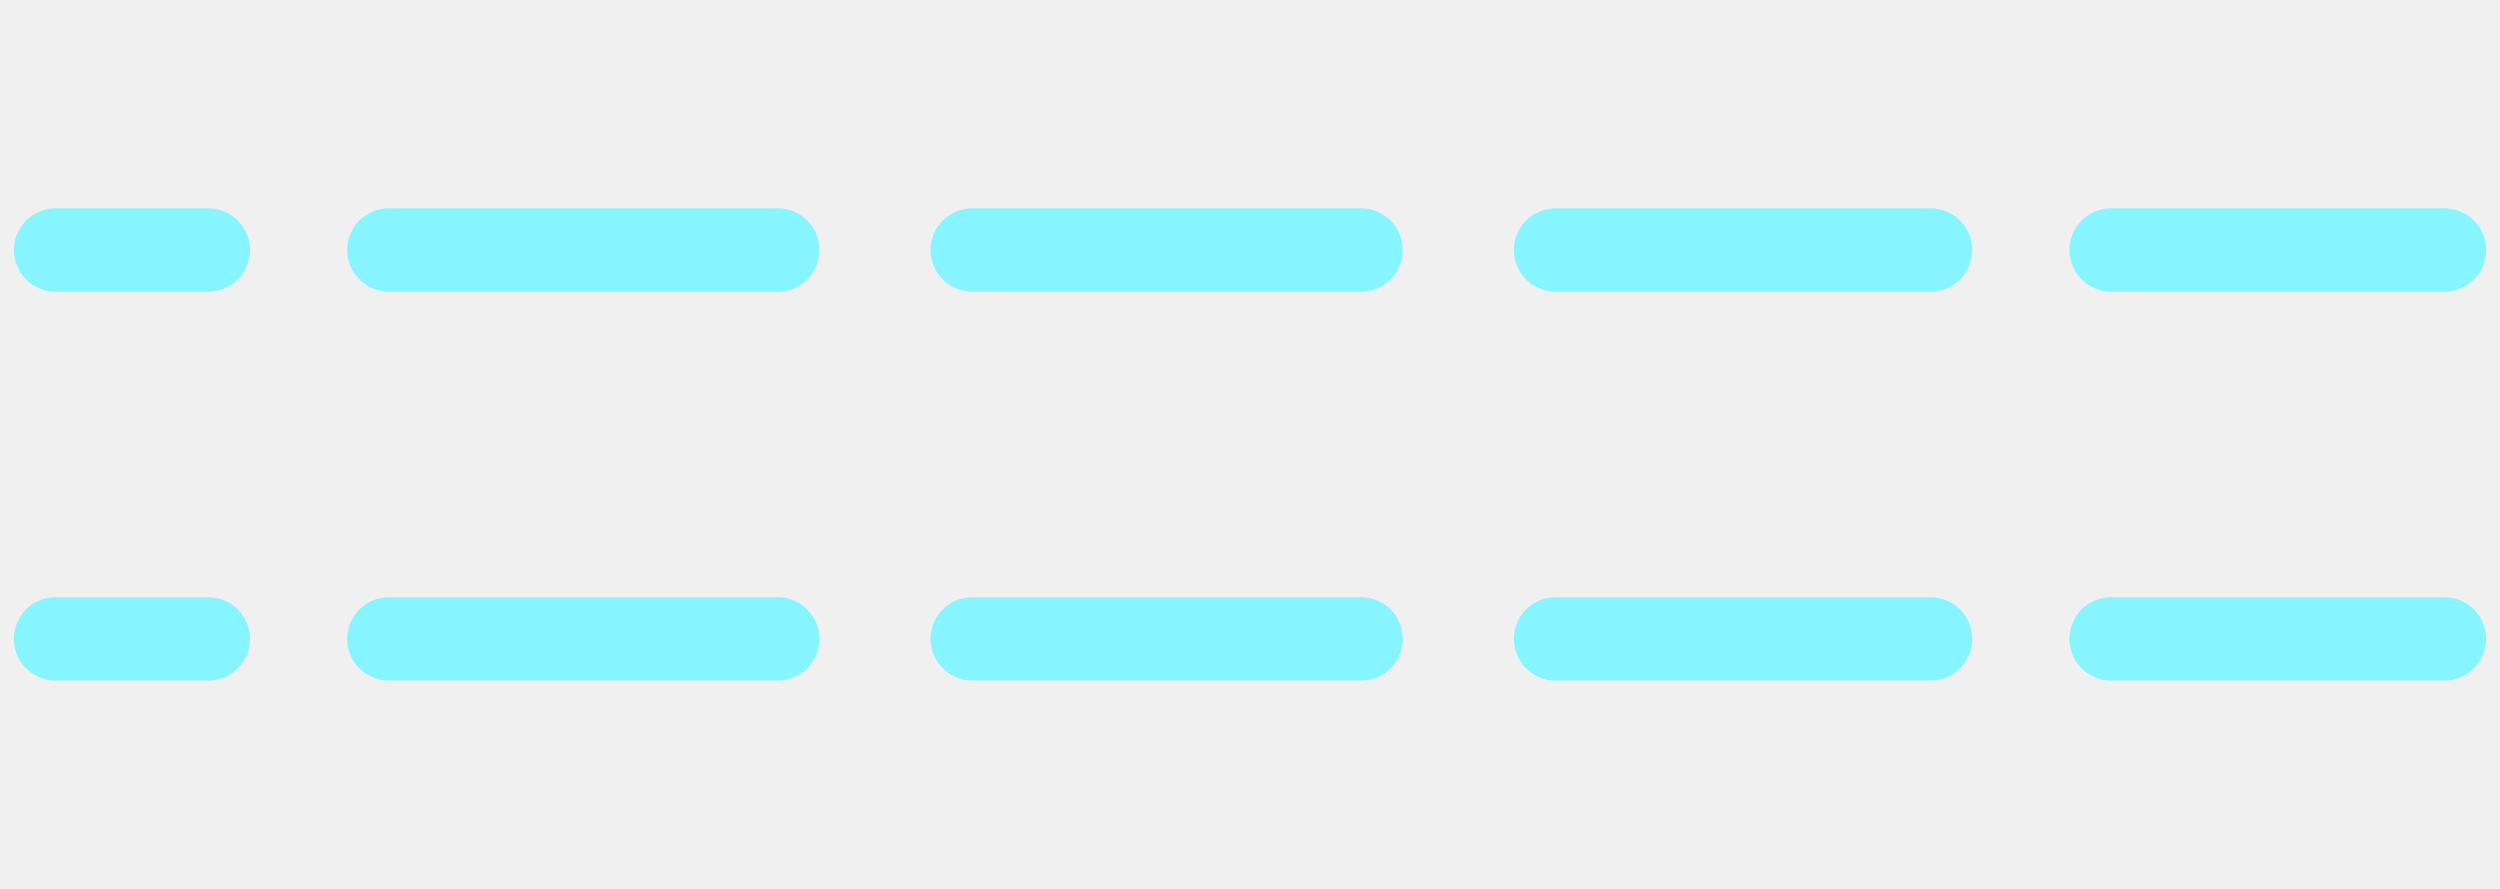
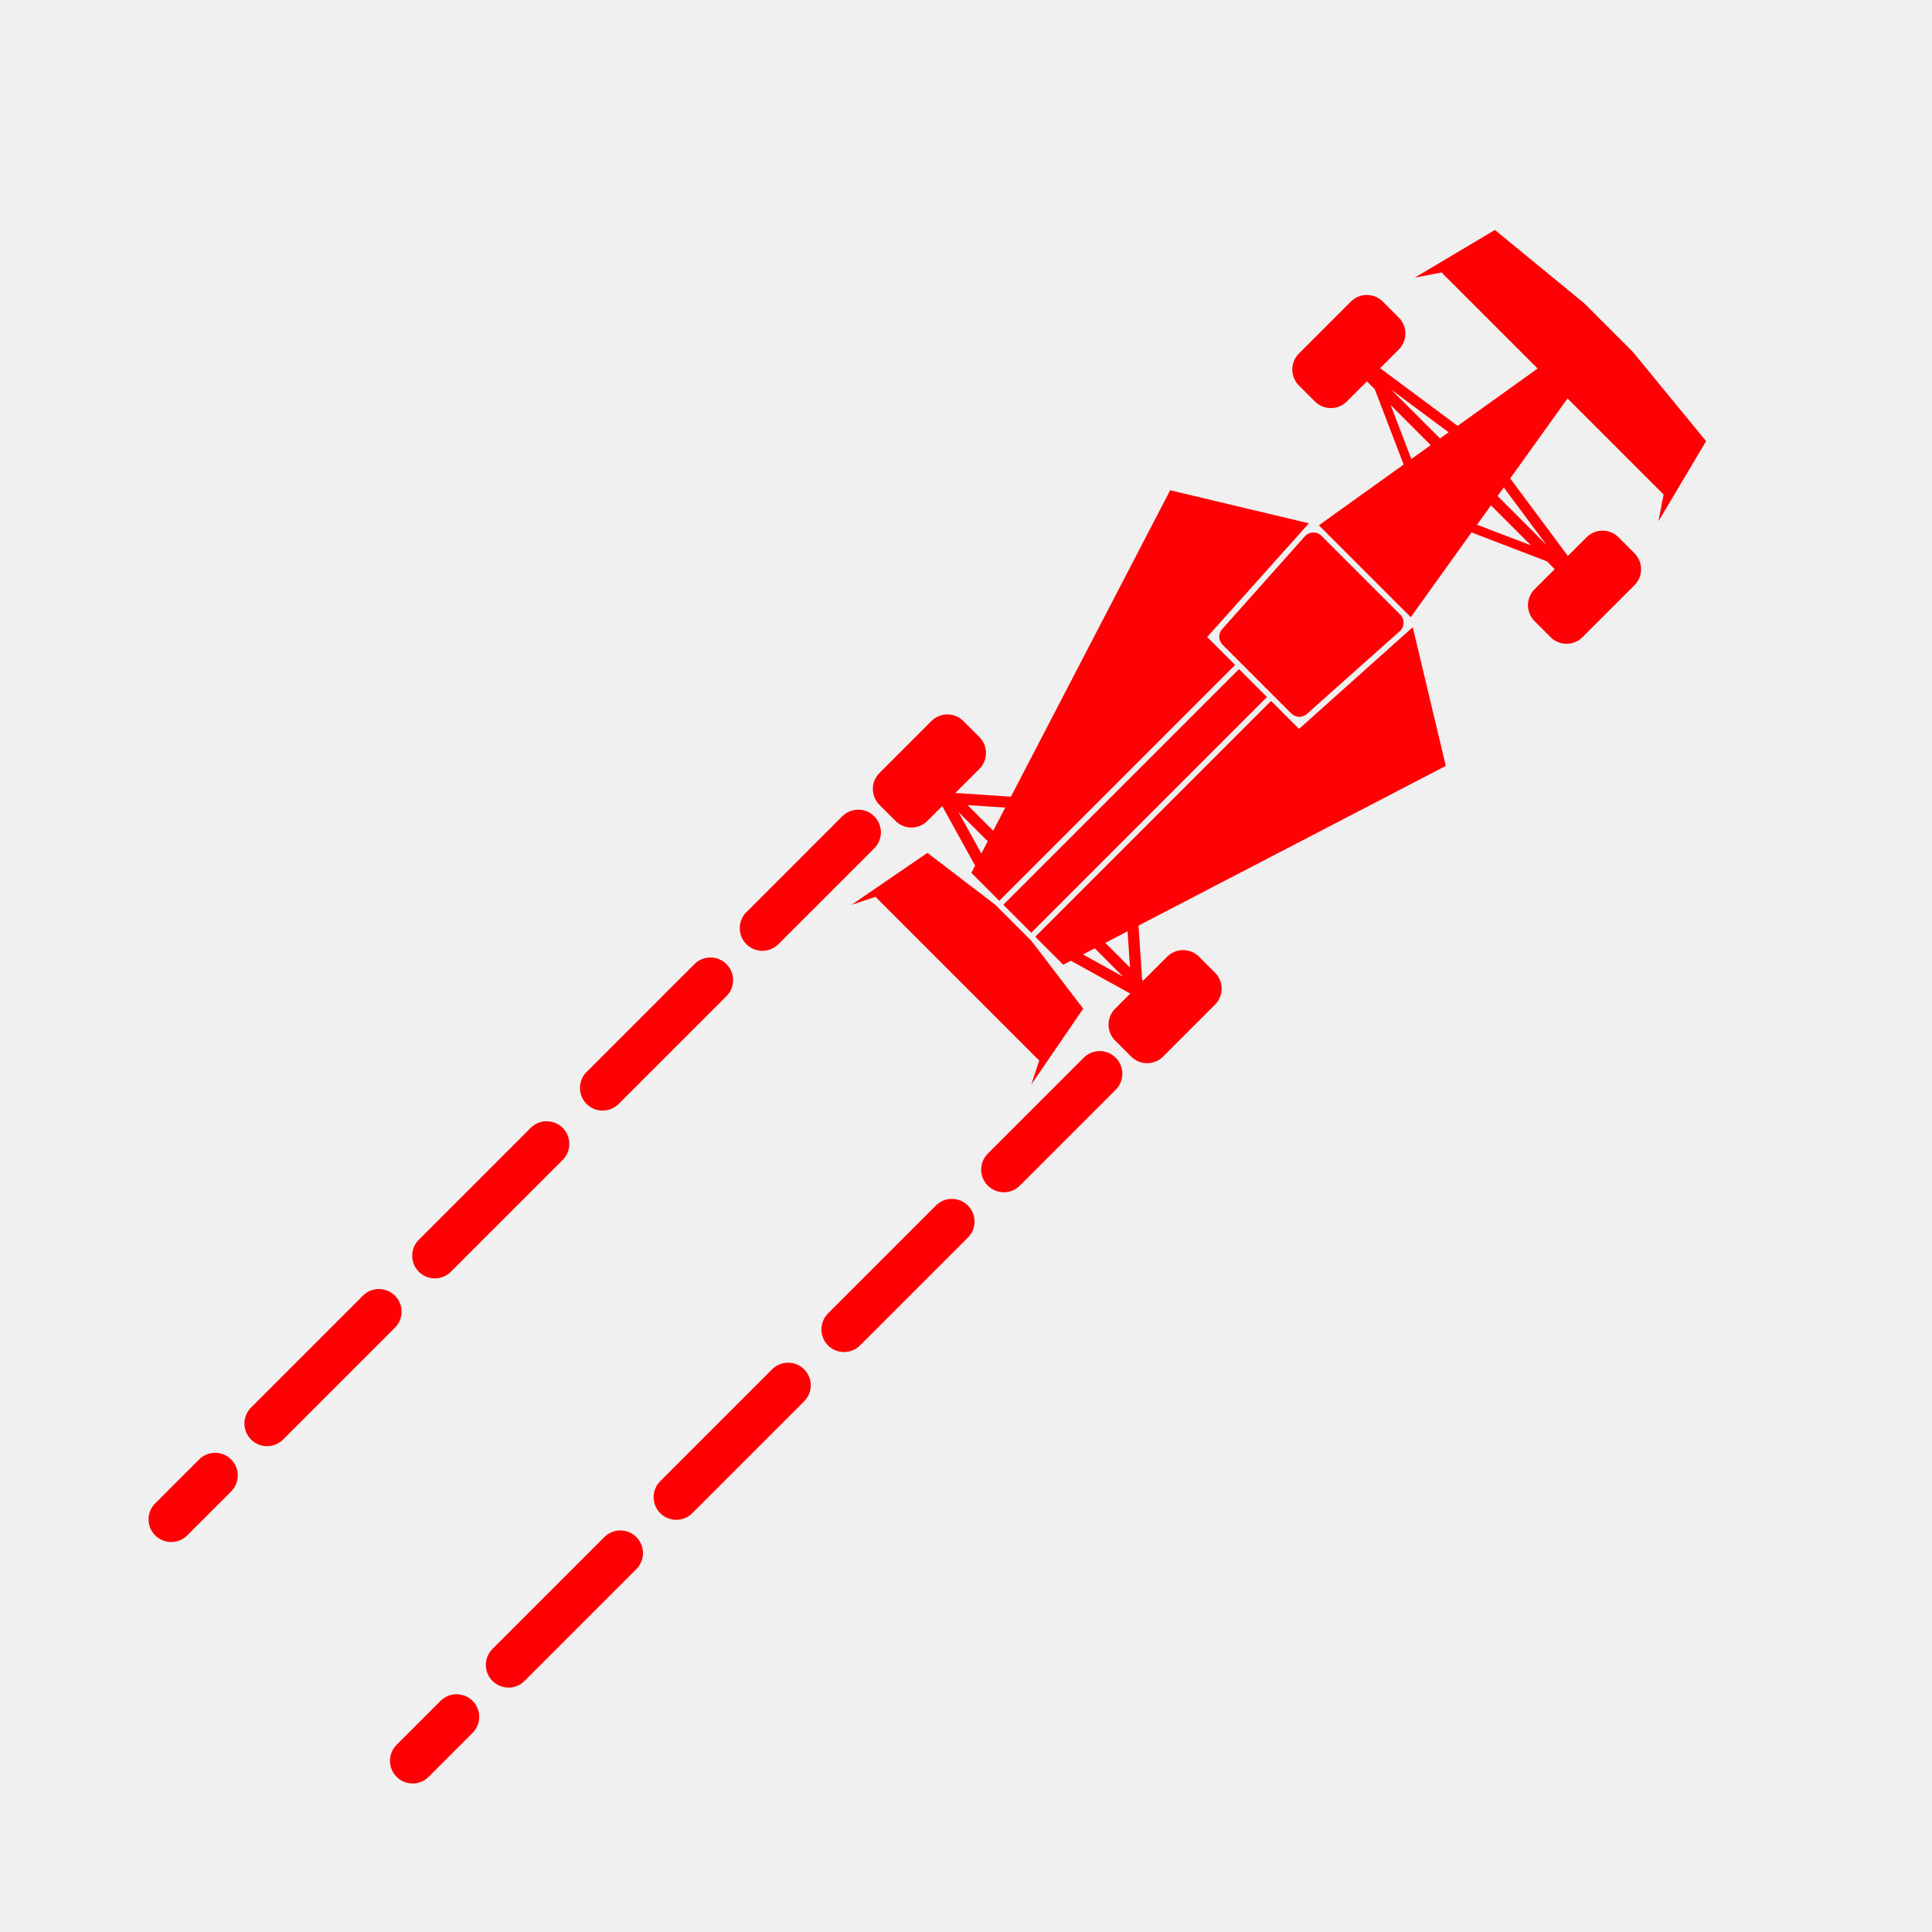
- <svg xmlns="http://www.w3.org/2000/svg" width="180" height="64" viewBox="0 0 180 64">
-   <g fill="none" stroke="#87f5ff" stroke-width="6" stroke-linecap="round">
-     <path d="M176 18h-24m-13 0h-27m-14 0H70m-14 0H28m-13 0H4" />
-     <path d="M176 46h-24m-13 0h-27m-14 0H70m-14 0H28m-13 0H4" />
+ <svg xmlns="http://www.w3.org/2000/svg" width="256" height="256" viewBox="0 0 256 256" fill="none">
+   <path d="M143.53 133.652L136.649 143.709L137.707 140.533L116.006 118.831L112.83 119.89L122.887 113.009L131.885 119.89L136.649 124.653L143.53 133.652Z" fill="#FF0004" />
+   <path fill-rule="evenodd" clip-rule="evenodd" d="M159.954 84.41L163.659 88.115L132.414 119.36L128.709 115.655L129.207 114.696L124.851 106.809L122.887 108.774C121.717 109.943 119.821 109.943 118.652 108.774L116.535 106.657C115.366 105.488 115.366 103.592 116.535 102.422L123.416 95.541C124.585 94.372 126.481 94.372 127.65 95.541L129.768 97.659C130.937 98.828 130.937 100.724 129.768 101.893L126.592 105.069L126.595 105.072L133.954 105.563L155.053 64.963L173.436 69.341L159.954 84.41ZM130.036 113.1L130.881 111.475L126.99 107.584L130.036 113.1ZM128.203 106.68L131.605 110.082L133.2 107.012L128.203 106.68Z" fill="#FF0004" />
+   <path fill-rule="evenodd" clip-rule="evenodd" d="M191.575 101.486L150.86 122.644L151.338 129.815L151.469 129.947L154.645 126.771C155.815 125.601 157.71 125.601 158.88 126.771L160.997 128.888C162.166 130.057 162.166 131.953 160.997 133.122L154.116 140.003C152.947 141.173 151.051 141.173 149.881 140.003L147.764 137.886C146.595 136.717 146.595 134.821 147.764 133.652L149.766 131.65L141.896 127.303L140.883 127.829L137.178 124.124L168.423 92.879L172.128 96.585L187.198 83.103L191.575 101.486ZM143.492 126.473L148.826 129.42L145.063 125.657L143.492 126.473ZM146.456 124.933L149.73 128.207L149.41 123.398L146.456 124.933Z" fill="#FF0004" />
+   <path d="M136.649 123.595L132.944 119.89L164.173 88.66L167.878 92.365L136.649 123.595Z" fill="#FF0004" />
+   <path d="M185.547 81.452C186.155 82.06 186.127 83.056 185.484 83.628L173.168 94.601C172.575 95.129 171.674 95.103 171.113 94.542L161.996 85.425C161.435 84.864 161.41 83.963 161.937 83.371L172.91 71.054C173.483 70.411 174.478 70.383 175.087 70.992L185.547 81.452Z" fill="#FF0004" />
+   <path fill-rule="evenodd" clip-rule="evenodd" d="M226.067 58.455L219.75 69.076L220.433 65.524L207.705 52.796L200.109 63.394L207.749 73.667L210.223 71.193C211.392 70.024 213.288 70.024 214.457 71.193L216.575 73.31C217.744 74.48 217.744 76.376 216.575 77.545L209.694 84.426C208.524 85.595 206.628 85.595 205.459 84.426L203.342 82.309C202.172 81.139 202.172 79.243 203.342 78.074L206.006 75.41L204.975 74.379L194.981 70.548L186.933 81.779L174.759 69.605L185.989 61.556L182.16 51.564L181.128 50.532L178.464 53.197C177.295 54.366 175.399 54.366 174.23 53.197L172.113 51.079C170.943 49.91 170.943 48.014 172.113 46.845L178.994 39.964C180.163 38.794 182.059 38.794 183.228 39.964L185.345 42.081C186.515 43.25 186.515 45.146 185.345 46.316L182.871 48.789L193.143 56.428L203.742 48.833L191.015 36.106L187.463 36.788L198.084 30.471L209.905 40.176L216.363 46.633L226.067 58.455ZM187.01 60.824L189.579 58.983L184.269 53.673L187.01 60.824ZM195.713 69.528L202.865 72.269L197.555 66.959L195.713 69.528ZM184.32 51.607L190.813 58.099L191.952 57.283L184.32 51.607ZM198.438 65.725L204.931 72.218L199.255 64.585L198.438 65.725Z" fill="#FF0004" />
+   <g clip-path="url(#clip0_60_49)">
+     <path d="M113.724 110.285L101.021 122.988M94.14 129.869L79.849 144.16M72.438 151.571L57.618 166.392M50.207 173.802L35.387 188.623M28.506 195.504L22.683 201.326" stroke="#FF0004" stroke-width="6" stroke-linecap="round" />
+     <path d="M145.716 142.276L133.012 154.979M126.131 161.86L111.84 176.152M104.429 183.562L89.609 198.383M82.198 205.793L67.378 220.614M60.497 227.495L54.674 233.317" stroke="#FF0004" stroke-width="6" stroke-linecap="round" />
  </g>
+   <defs>
+     <clipPath id="clip0_60_49">
+       <rect width="134.74" height="103.411" fill="white" transform="translate(0 182.878) rotate(-45)" />
+     </clipPath>
+   </defs>
</svg>
